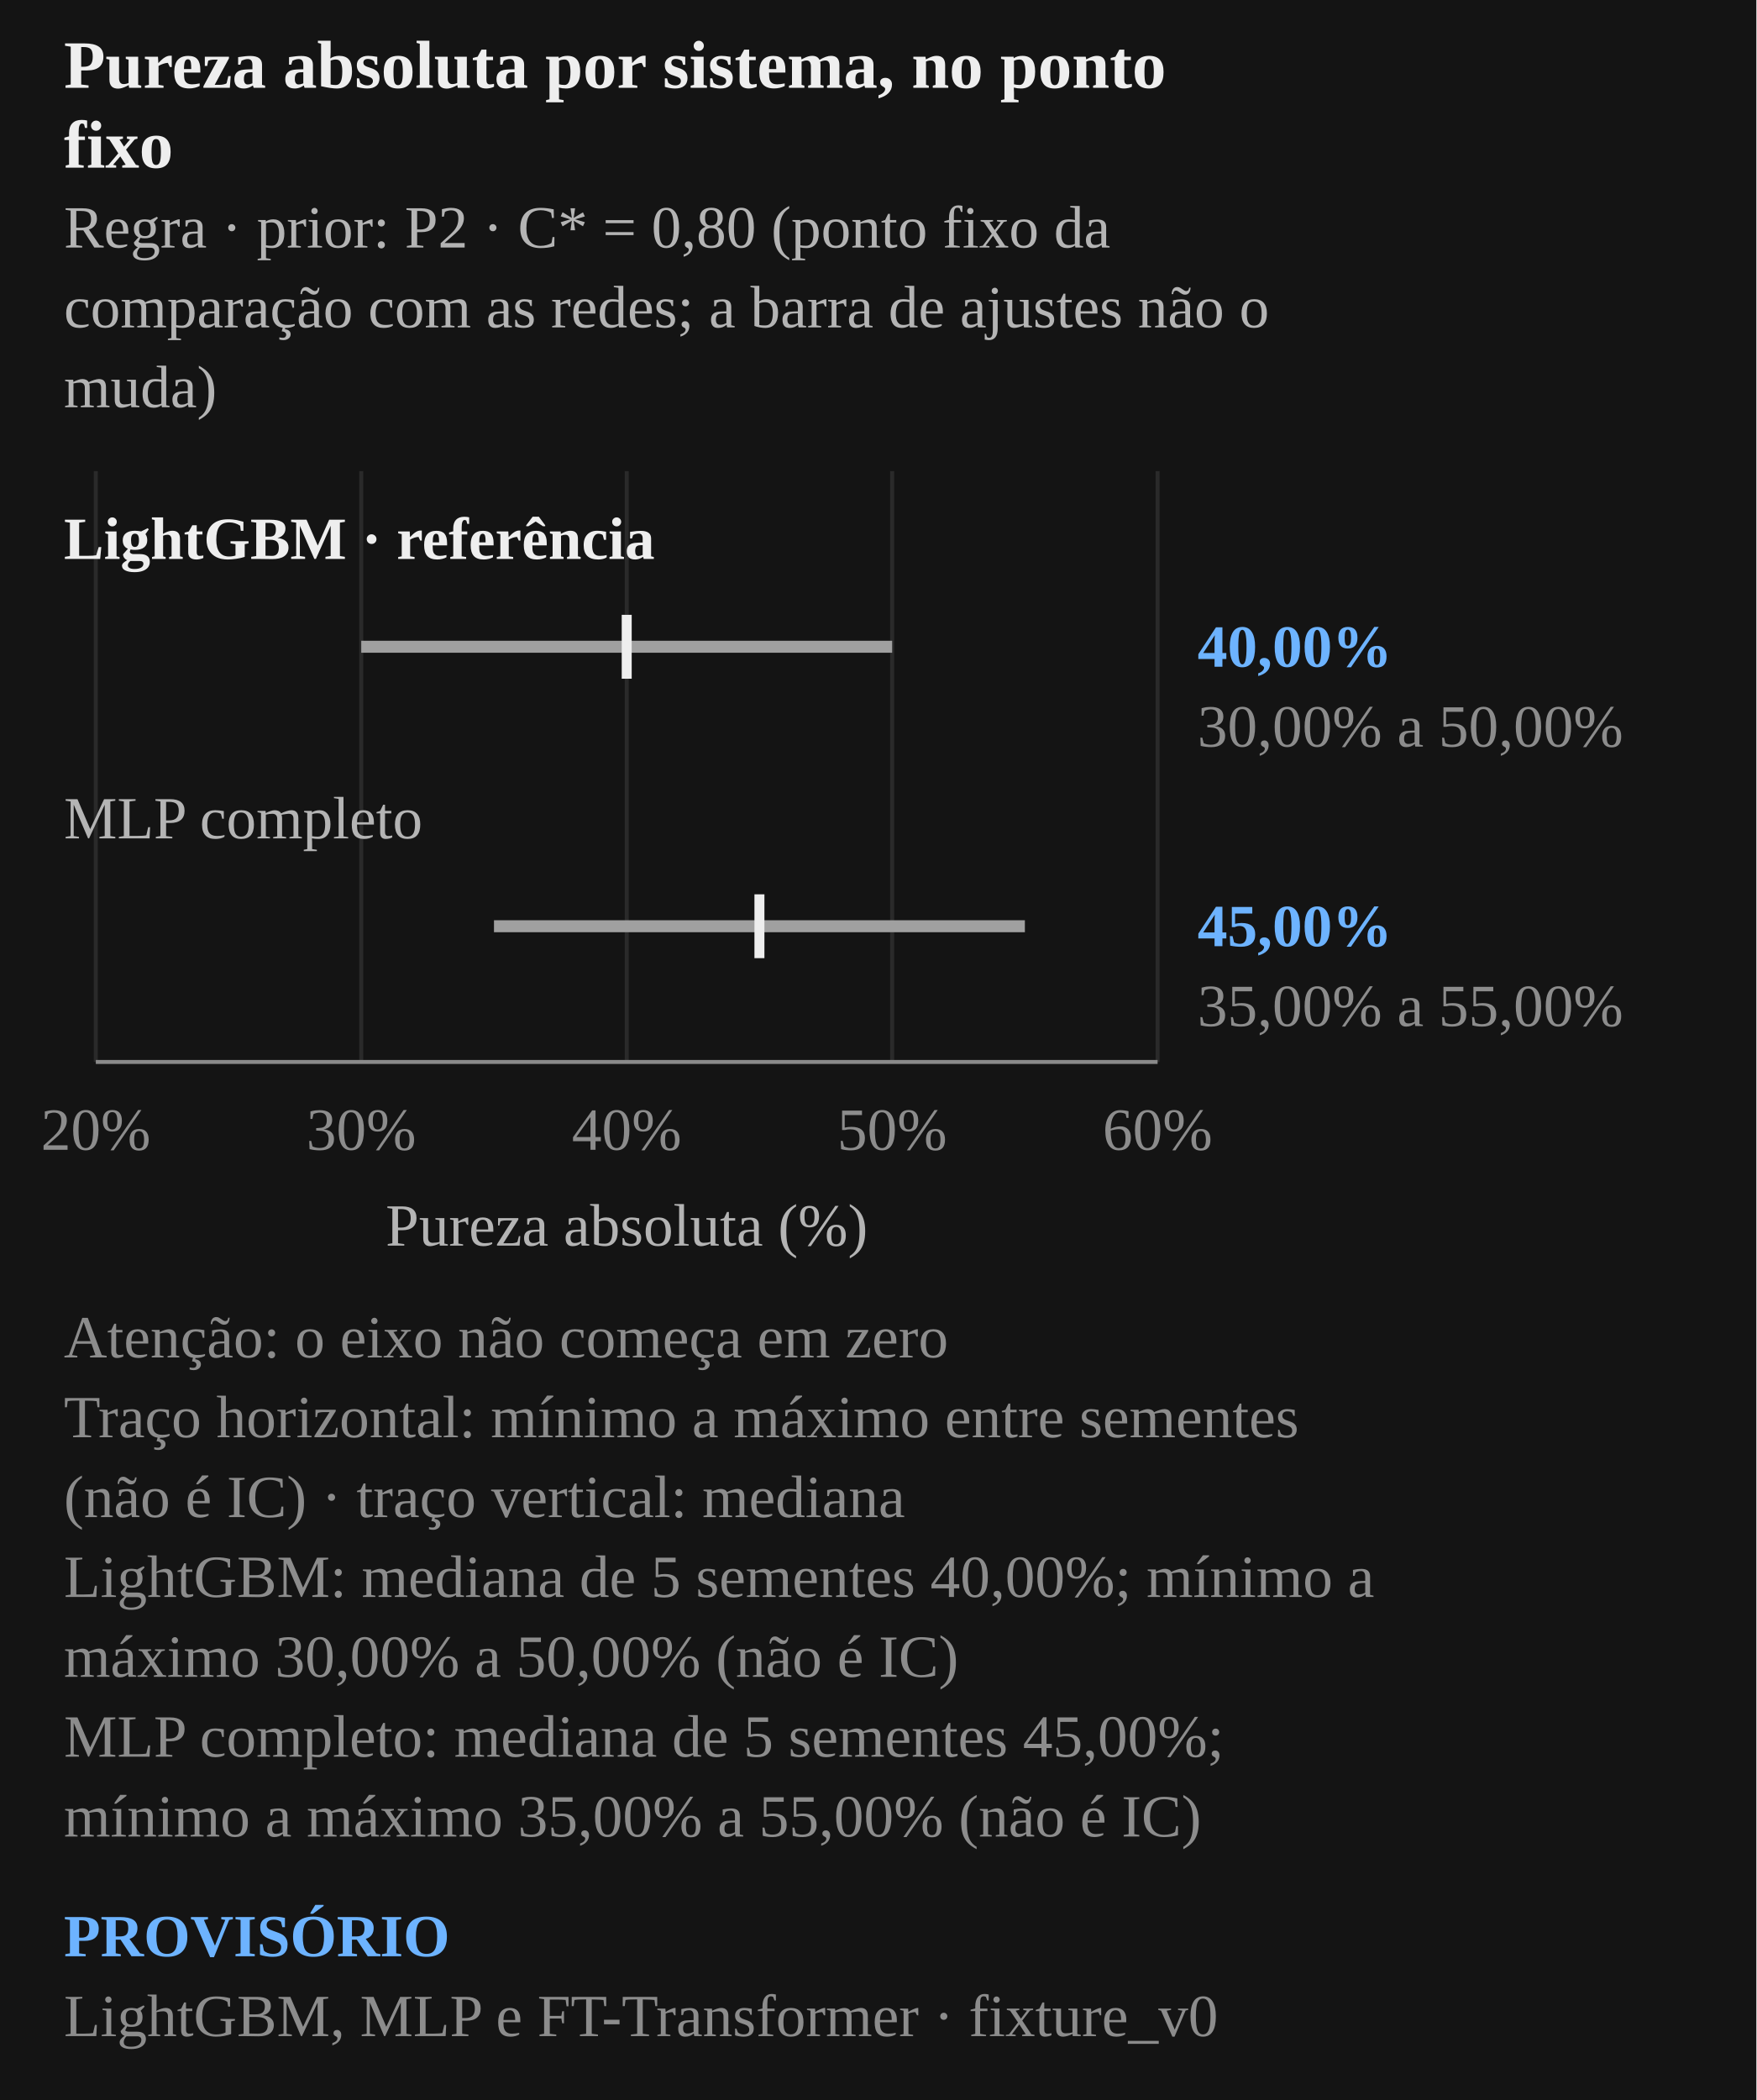
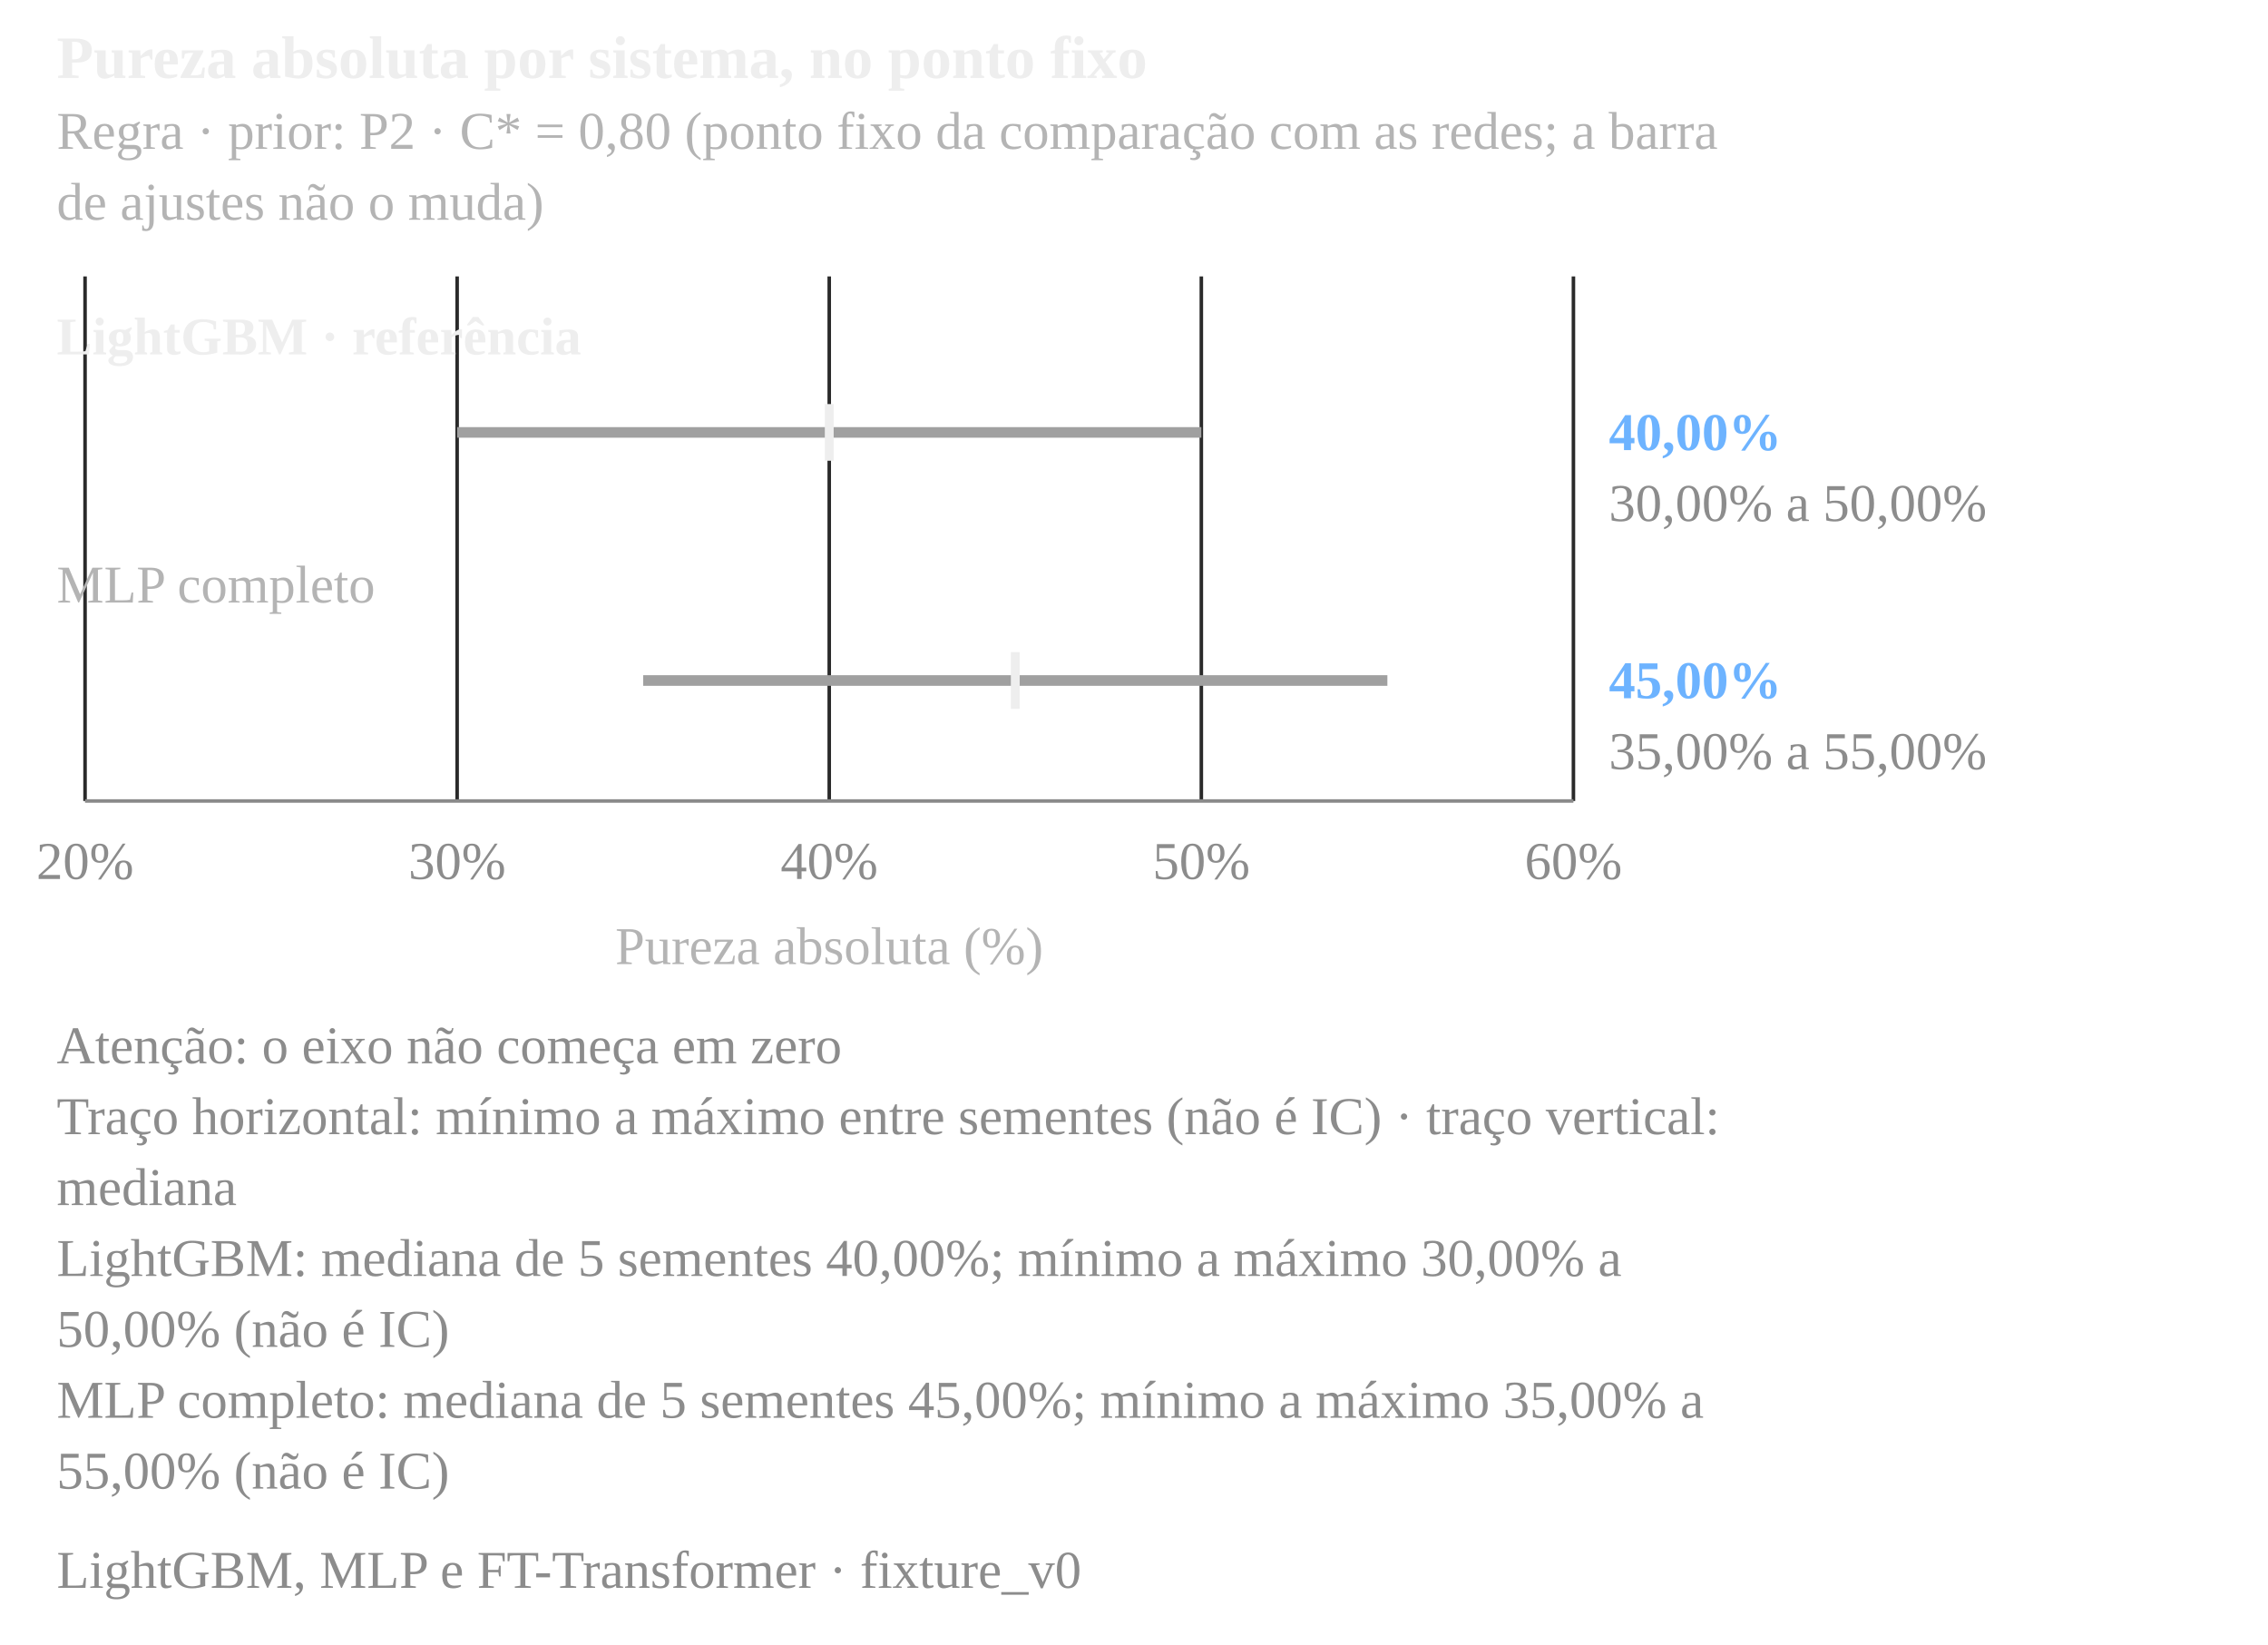
- <svg xmlns="http://www.w3.org/2000/svg" width="440" height="526" viewBox="0 0 440 526" role="img" aria-labelledby="pureza-sistemas-title" aria-describedby="pureza-sistemas-desc" stroke-linejoin="round" stroke-linecap="butt" style="max-width:100%;height:auto">
+ <svg xmlns="http://www.w3.org/2000/svg" width="640" height="464" viewBox="0 0 640 464" role="img" aria-labelledby="pureza-sistemas-title" aria-describedby="pureza-sistemas-desc" stroke-linejoin="round" stroke-linecap="butt" style="width:100%;min-width:640px;max-width:800px;height:auto">
  <g id="pureza-sistemas-figure_1">
    <g id="pureza-sistemas-patch_1">
-       <path d="M 0 526  L 440 526  L 440 0  L 0 0  z " style="fill: #141414" />
+       <path d="M 0 464  L 640 464  L 640 0  L 0 0  L 0 464  z " style="fill: none" />
    </g>
    <g id="pureza-sistemas-axes_1">
      <g id="pureza-sistemas-line2d_1">
-         <path d="M 24 118  L 24 266  " style="fill: none; stroke: #2a2a2a" />
+         <path d="M 24 78  L 24 226  " style="fill: none; stroke: #2a2a2a" />
      </g>
      <g id="pureza-sistemas-line2d_2">
-         <path d="M 90.5 118  L 90.5 266  " style="fill: none; stroke: #2a2a2a" />
+         <path d="M 129 78  L 129 226  " style="fill: none; stroke: #2a2a2a" />
      </g>
      <g id="pureza-sistemas-line2d_3">
-         <path d="M 157 118  L 157 266  " style="fill: none; stroke: #2a2a2a" />
+         <path d="M 234 78  L 234 226  " style="fill: none; stroke: #2a2a2a" />
      </g>
      <g id="pureza-sistemas-line2d_4">
-         <path d="M 223.5 118  L 223.5 266  " style="fill: none; stroke: #2a2a2a" />
+         <path d="M 339 78  L 339 226  " style="fill: none; stroke: #2a2a2a" />
      </g>
      <g id="pureza-sistemas-line2d_5">
-         <path d="M 290 118  L 290 266  " style="fill: none; stroke: #2a2a2a" />
+         <path d="M 444 78  L 444 226  " style="fill: none; stroke: #2a2a2a" />
      </g>
      <g id="pureza-sistemas-line2d_6">
-         <path d="M 24 266  L 290 266  " style="fill: none; stroke: #8a8a8a" />
+         <path d="M 24 226  L 444 226  " style="fill: none; stroke: #8a8a8a" />
      </g>
      <g id="pureza-sistemas-line2d_7">
-         <path d="M 90.5 162  L 223.5 162  " style="fill: none; stroke: #a0a0a0; stroke-width: 3" />
+         <path d="M 129 122  L 339 122  " style="fill: none; stroke: #a0a0a0; stroke-width: 3" />
      </g>
      <g id="pureza-sistemas-line2d_8">
-         <path d="M 157 154  L 157 170  " style="fill: none; stroke: #eeeeee; stroke-width: 2.5" />
+         <path d="M 234 114  L 234 130  " style="fill: none; stroke: #eeeeee; stroke-width: 2.5" />
      </g>
      <g id="pureza-sistemas-line2d_9">
-         <path d="M 123.75 232  L 256.75 232  " style="fill: none; stroke: #a0a0a0; stroke-width: 3" />
+         <path d="M 181.5 192  L 391.5 192  " style="fill: none; stroke: #a0a0a0; stroke-width: 3" />
      </g>
      <g id="pureza-sistemas-line2d_10">
-         <path d="M 190.25 224  L 190.25 240  " style="fill: none; stroke: #eeeeee; stroke-width: 2.5" />
+         <path d="M 286.5 184  L 286.5 200  " style="fill: none; stroke: #eeeeee; stroke-width: 2.5" />
      </g>
      <g id="pureza-sistemas-text_1">
-         <text style="font-weight: 600; font-size: 17px; font-family: var(--font-sans, 'Inter', 'DejaVu Sans', sans-serif); text-anchor: start; fill: #eeeeee" x="16" y="22" transform="rotate(-0 16 22)">Pureza absoluta por sistema, no ponto</text>
+         <text style="font-weight: 600; font-size: 17px; font-family: var(--font-sans, 'Inter', 'DejaVu Sans', sans-serif); text-anchor: start; fill: #eeeeee" x="16" y="22" transform="rotate(-0 16 22)">Pureza absoluta por sistema, no ponto fixo</text>
      </g>
      <g id="pureza-sistemas-text_2">
-         <text style="font-weight: 600; font-size: 17px; font-family: var(--font-sans, 'Inter', 'DejaVu Sans', sans-serif); text-anchor: start; fill: #eeeeee" x="16" y="42" transform="rotate(-0 16 42)">fixo</text>
+         <text style="font-size: 15px; font-family: var(--font-sans, 'Inter', 'DejaVu Sans', sans-serif); text-anchor: start; fill: #b4b4b4" x="16" y="42" transform="rotate(-0 16 42)">Regra · prior: P2 · C* = 0,80 (ponto fixo da comparação com as redes; a barra</text>
      </g>
      <g id="pureza-sistemas-text_3">
-         <text style="font-size: 15px; font-family: var(--font-sans, 'Inter', 'DejaVu Sans', sans-serif); text-anchor: start; fill: #b4b4b4" x="16" y="62" transform="rotate(-0 16 62)">Regra · prior: P2 · C* = 0,80 (ponto fixo da</text>
+         <text style="font-size: 15px; font-family: var(--font-sans, 'Inter', 'DejaVu Sans', sans-serif); text-anchor: start; fill: #b4b4b4" x="16" y="62" transform="rotate(-0 16 62)">de ajustes não o muda)</text>
      </g>
      <g id="pureza-sistemas-text_4">
-         <text style="font-size: 15px; font-family: var(--font-sans, 'Inter', 'DejaVu Sans', sans-serif); text-anchor: start; fill: #b4b4b4" x="16" y="82" transform="rotate(-0 16 82)">comparação com as redes; a barra de ajustes não o</text>
+         <text style="font-weight: 600; font-size: 15px; font-family: var(--font-sans, 'Inter', 'DejaVu Sans', sans-serif); text-anchor: start; fill: #eeeeee" x="16" y="100" transform="rotate(-0 16 100)">LightGBM · referência</text>
      </g>
      <g id="pureza-sistemas-text_5">
-         <text style="font-size: 15px; font-family: var(--font-sans, 'Inter', 'DejaVu Sans', sans-serif); text-anchor: start; fill: #b4b4b4" x="16" y="102" transform="rotate(-0 16 102)">muda)</text>
+         <text style="font-size: 15px; font-family: var(--font-sans, 'Inter', 'DejaVu Sans', sans-serif); text-anchor: start; fill: #b4b4b4" x="16" y="170" transform="rotate(-0 16 170)">MLP completo</text>
      </g>
      <g id="pureza-sistemas-text_6">
-         <text style="font-weight: 600; font-size: 15px; font-family: var(--font-sans, 'Inter', 'DejaVu Sans', sans-serif); text-anchor: start; fill: #eeeeee" x="16" y="140" transform="rotate(-0 16 140)">LightGBM · referência</text>
+         <text style="font-size: 15px; font-family: var(--font-sans, 'Inter', 'DejaVu Sans', sans-serif); text-anchor: middle; fill: #8c8c8c" x="24" y="248" transform="rotate(-0 24 248)">20%</text>
      </g>
      <g id="pureza-sistemas-text_7">
-         <text style="font-size: 15px; font-family: var(--font-sans, 'Inter', 'DejaVu Sans', sans-serif); text-anchor: start; fill: #b4b4b4" x="16" y="210" transform="rotate(-0 16 210)">MLP completo</text>
+         <text style="font-size: 15px; font-family: var(--font-sans, 'Inter', 'DejaVu Sans', sans-serif); text-anchor: middle; fill: #8c8c8c" x="129" y="248" transform="rotate(-0 129 248)">30%</text>
      </g>
      <g id="pureza-sistemas-text_8">
-         <text style="font-size: 15px; font-family: var(--font-sans, 'Inter', 'DejaVu Sans', sans-serif); text-anchor: middle; fill: #8c8c8c" x="24" y="288" transform="rotate(-0 24 288)">20%</text>
+         <text style="font-size: 15px; font-family: var(--font-sans, 'Inter', 'DejaVu Sans', sans-serif); text-anchor: middle; fill: #8c8c8c" x="234" y="248" transform="rotate(-0 234 248)">40%</text>
      </g>
      <g id="pureza-sistemas-text_9">
-         <text style="font-size: 15px; font-family: var(--font-sans, 'Inter', 'DejaVu Sans', sans-serif); text-anchor: middle; fill: #8c8c8c" x="90.5" y="288" transform="rotate(-0 90.5 288)">30%</text>
+         <text style="font-size: 15px; font-family: var(--font-sans, 'Inter', 'DejaVu Sans', sans-serif); text-anchor: middle; fill: #8c8c8c" x="339" y="248" transform="rotate(-0 339 248)">50%</text>
      </g>
      <g id="pureza-sistemas-text_10">
-         <text style="font-size: 15px; font-family: var(--font-sans, 'Inter', 'DejaVu Sans', sans-serif); text-anchor: middle; fill: #8c8c8c" x="157" y="288" transform="rotate(-0 157 288)">40%</text>
+         <text style="font-size: 15px; font-family: var(--font-sans, 'Inter', 'DejaVu Sans', sans-serif); text-anchor: middle; fill: #8c8c8c" x="444" y="248" transform="rotate(-0 444 248)">60%</text>
      </g>
      <g id="pureza-sistemas-text_11">
-         <text style="font-size: 15px; font-family: var(--font-sans, 'Inter', 'DejaVu Sans', sans-serif); text-anchor: middle; fill: #8c8c8c" x="223.5" y="288" transform="rotate(-0 223.5 288)">50%</text>
+         <text style="font-weight: 600; font-size: 15px; font-family: var(--font-sans, 'Inter', 'DejaVu Sans', sans-serif); text-anchor: start; fill: #6db3ff" x="454" y="127" transform="rotate(-0 454 127)">40,00%</text>
      </g>
      <g id="pureza-sistemas-text_12">
-         <text style="font-size: 15px; font-family: var(--font-sans, 'Inter', 'DejaVu Sans', sans-serif); text-anchor: middle; fill: #8c8c8c" x="290" y="288" transform="rotate(-0 290 288)">60%</text>
+         <text style="font-size: 15px; font-family: var(--font-sans, 'Inter', 'DejaVu Sans', sans-serif); text-anchor: start; fill: #8c8c8c" x="454" y="147" transform="rotate(-0 454 147)">30,00% a 50,00%</text>
      </g>
      <g id="pureza-sistemas-text_13">
-         <text style="font-weight: 600; font-size: 15px; font-family: var(--font-sans, 'Inter', 'DejaVu Sans', sans-serif); text-anchor: start; fill: #6db3ff" x="300" y="167" transform="rotate(-0 300 167)">40,00%</text>
+         <text style="font-weight: 600; font-size: 15px; font-family: var(--font-sans, 'Inter', 'DejaVu Sans', sans-serif); text-anchor: start; fill: #6db3ff" x="454" y="197" transform="rotate(-0 454 197)">45,00%</text>
      </g>
      <g id="pureza-sistemas-text_14">
-         <text style="font-size: 15px; font-family: var(--font-sans, 'Inter', 'DejaVu Sans', sans-serif); text-anchor: start; fill: #8c8c8c" x="300" y="187" transform="rotate(-0 300 187)">30,00% a 50,00%</text>
+         <text style="font-size: 15px; font-family: var(--font-sans, 'Inter', 'DejaVu Sans', sans-serif); text-anchor: start; fill: #8c8c8c" x="454" y="217" transform="rotate(-0 454 217)">35,00% a 55,00%</text>
      </g>
      <g id="pureza-sistemas-text_15">
-         <text style="font-weight: 600; font-size: 15px; font-family: var(--font-sans, 'Inter', 'DejaVu Sans', sans-serif); text-anchor: start; fill: #6db3ff" x="300" y="237" transform="rotate(-0 300 237)">45,00%</text>
+         <text style="font-size: 15px; font-family: var(--font-sans, 'Inter', 'DejaVu Sans', sans-serif); text-anchor: middle; fill: #b4b4b4" x="234" y="272" transform="rotate(-0 234 272)">Pureza absoluta (%)</text>
      </g>
      <g id="pureza-sistemas-text_16">
-         <text style="font-size: 15px; font-family: var(--font-sans, 'Inter', 'DejaVu Sans', sans-serif); text-anchor: start; fill: #8c8c8c" x="300" y="257" transform="rotate(-0 300 257)">35,00% a 55,00%</text>
+         <text style="font-size: 15px; font-family: var(--font-sans, 'Inter', 'DejaVu Sans', sans-serif); text-anchor: start; fill: #8c8c8c" x="16" y="300" transform="rotate(-0 16 300)">Atenção: o eixo não começa em zero</text>
      </g>
      <g id="pureza-sistemas-text_17">
-         <text style="font-size: 15px; font-family: var(--font-sans, 'Inter', 'DejaVu Sans', sans-serif); text-anchor: middle; fill: #b4b4b4" x="157" y="312" transform="rotate(-0 157 312)">Pureza absoluta (%)</text>
+         <text style="font-size: 15px; font-family: var(--font-sans, 'Inter', 'DejaVu Sans', sans-serif); text-anchor: start; fill: #8c8c8c" x="16" y="320" transform="rotate(-0 16 320)">Traço horizontal: mínimo a máximo entre sementes (não é IC) · traço vertical:</text>
      </g>
      <g id="pureza-sistemas-text_18">
-         <text style="font-size: 15px; font-family: var(--font-sans, 'Inter', 'DejaVu Sans', sans-serif); text-anchor: start; fill: #8c8c8c" x="16" y="340" transform="rotate(-0 16 340)">Atenção: o eixo não começa em zero</text>
+         <text style="font-size: 15px; font-family: var(--font-sans, 'Inter', 'DejaVu Sans', sans-serif); text-anchor: start; fill: #8c8c8c" x="16" y="340" transform="rotate(-0 16 340)">mediana</text>
      </g>
      <g id="pureza-sistemas-text_19">
-         <text style="font-size: 15px; font-family: var(--font-sans, 'Inter', 'DejaVu Sans', sans-serif); text-anchor: start; fill: #8c8c8c" x="16" y="360" transform="rotate(-0 16 360)">Traço horizontal: mínimo a máximo entre sementes</text>
+         <text style="font-size: 15px; font-family: var(--font-sans, 'Inter', 'DejaVu Sans', sans-serif); text-anchor: start; fill: #8c8c8c" x="16" y="360" transform="rotate(-0 16 360)">LightGBM: mediana de 5 sementes 40,00%; mínimo a máximo 30,00% a</text>
      </g>
      <g id="pureza-sistemas-text_20">
-         <text style="font-size: 15px; font-family: var(--font-sans, 'Inter', 'DejaVu Sans', sans-serif); text-anchor: start; fill: #8c8c8c" x="16" y="380" transform="rotate(-0 16 380)">(não é IC) · traço vertical: mediana</text>
+         <text style="font-size: 15px; font-family: var(--font-sans, 'Inter', 'DejaVu Sans', sans-serif); text-anchor: start; fill: #8c8c8c" x="16" y="380" transform="rotate(-0 16 380)">50,00% (não é IC)</text>
      </g>
      <g id="pureza-sistemas-text_21">
-         <text style="font-size: 15px; font-family: var(--font-sans, 'Inter', 'DejaVu Sans', sans-serif); text-anchor: start; fill: #8c8c8c" x="16" y="400" transform="rotate(-0 16 400)">LightGBM: mediana de 5 sementes 40,00%; mínimo a</text>
+         <text style="font-size: 15px; font-family: var(--font-sans, 'Inter', 'DejaVu Sans', sans-serif); text-anchor: start; fill: #8c8c8c" x="16" y="400" transform="rotate(-0 16 400)">MLP completo: mediana de 5 sementes 45,00%; mínimo a máximo 35,00% a</text>
      </g>
      <g id="pureza-sistemas-text_22">
-         <text style="font-size: 15px; font-family: var(--font-sans, 'Inter', 'DejaVu Sans', sans-serif); text-anchor: start; fill: #8c8c8c" x="16" y="420" transform="rotate(-0 16 420)">máximo 30,00% a 50,00% (não é IC)</text>
+         <text style="font-size: 15px; font-family: var(--font-sans, 'Inter', 'DejaVu Sans', sans-serif); text-anchor: start; fill: #8c8c8c" x="16" y="420" transform="rotate(-0 16 420)">55,00% (não é IC)</text>
      </g>
      <g id="pureza-sistemas-text_23">
-         <text style="font-size: 15px; font-family: var(--font-sans, 'Inter', 'DejaVu Sans', sans-serif); text-anchor: start; fill: #8c8c8c" x="16" y="440" transform="rotate(-0 16 440)">MLP completo: mediana de 5 sementes 45,00%;</text>
-       </g>
-       <g id="pureza-sistemas-text_24">
-         <text style="font-size: 15px; font-family: var(--font-sans, 'Inter', 'DejaVu Sans', sans-serif); text-anchor: start; fill: #8c8c8c" x="16" y="460" transform="rotate(-0 16 460)">mínimo a máximo 35,00% a 55,00% (não é IC)</text>
-       </g>
-       <g id="pureza-sistemas-text_25">
-         <text style="font-weight: 600; font-size: 15px; font-family: var(--font-sans, 'Inter', 'DejaVu Sans', sans-serif); text-anchor: start; fill: #6db3ff" x="16" y="490" transform="rotate(-0 16 490)">PROVISÓRIO</text>
-       </g>
-       <g id="pureza-sistemas-text_26">
-         <text style="font-size: 15px; font-family: var(--font-sans, 'Inter', 'DejaVu Sans', sans-serif); text-anchor: start; fill: #8c8c8c" x="16" y="510" transform="rotate(-0 16 510)">LightGBM, MLP e FT-Transformer · fixture_v0</text>
+         <text style="font-size: 15px; font-family: var(--font-sans, 'Inter', 'DejaVu Sans', sans-serif); text-anchor: start; fill: #8c8c8c" x="16" y="448" transform="rotate(-0 16 448)">LightGBM, MLP e FT-Transformer · fixture_v0</text>
      </g>
    </g>
  </g>
</svg>
